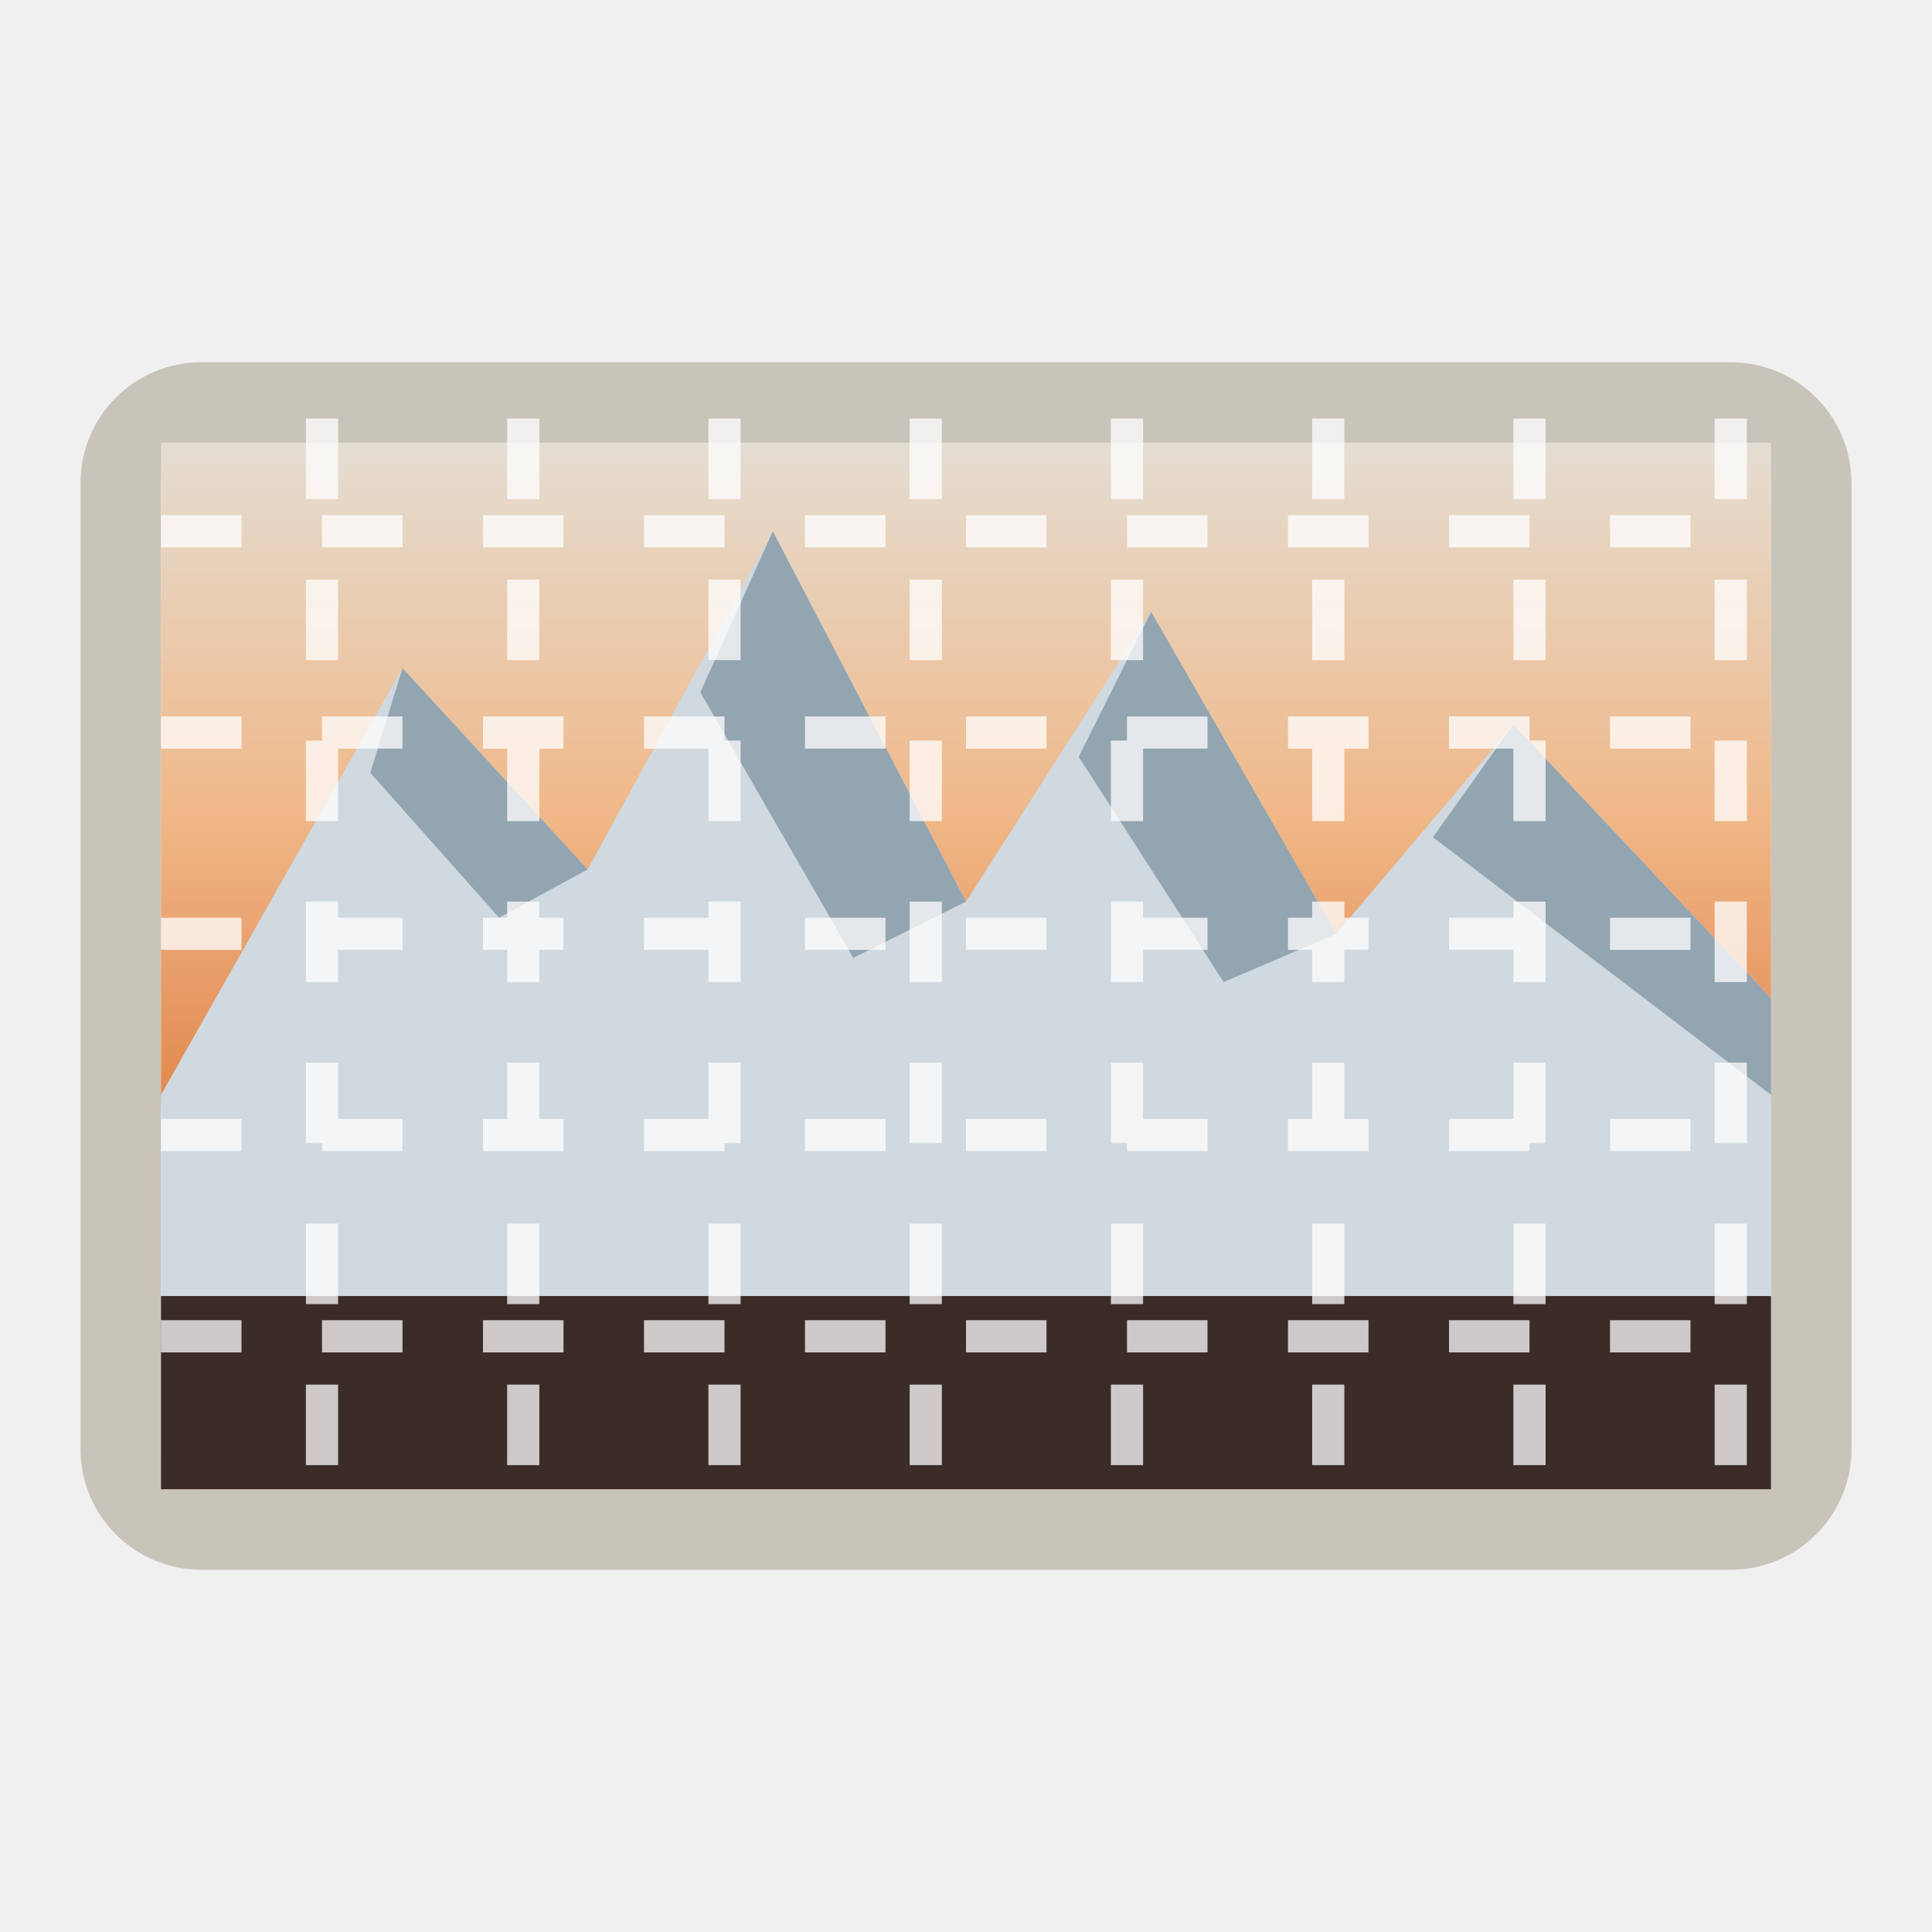
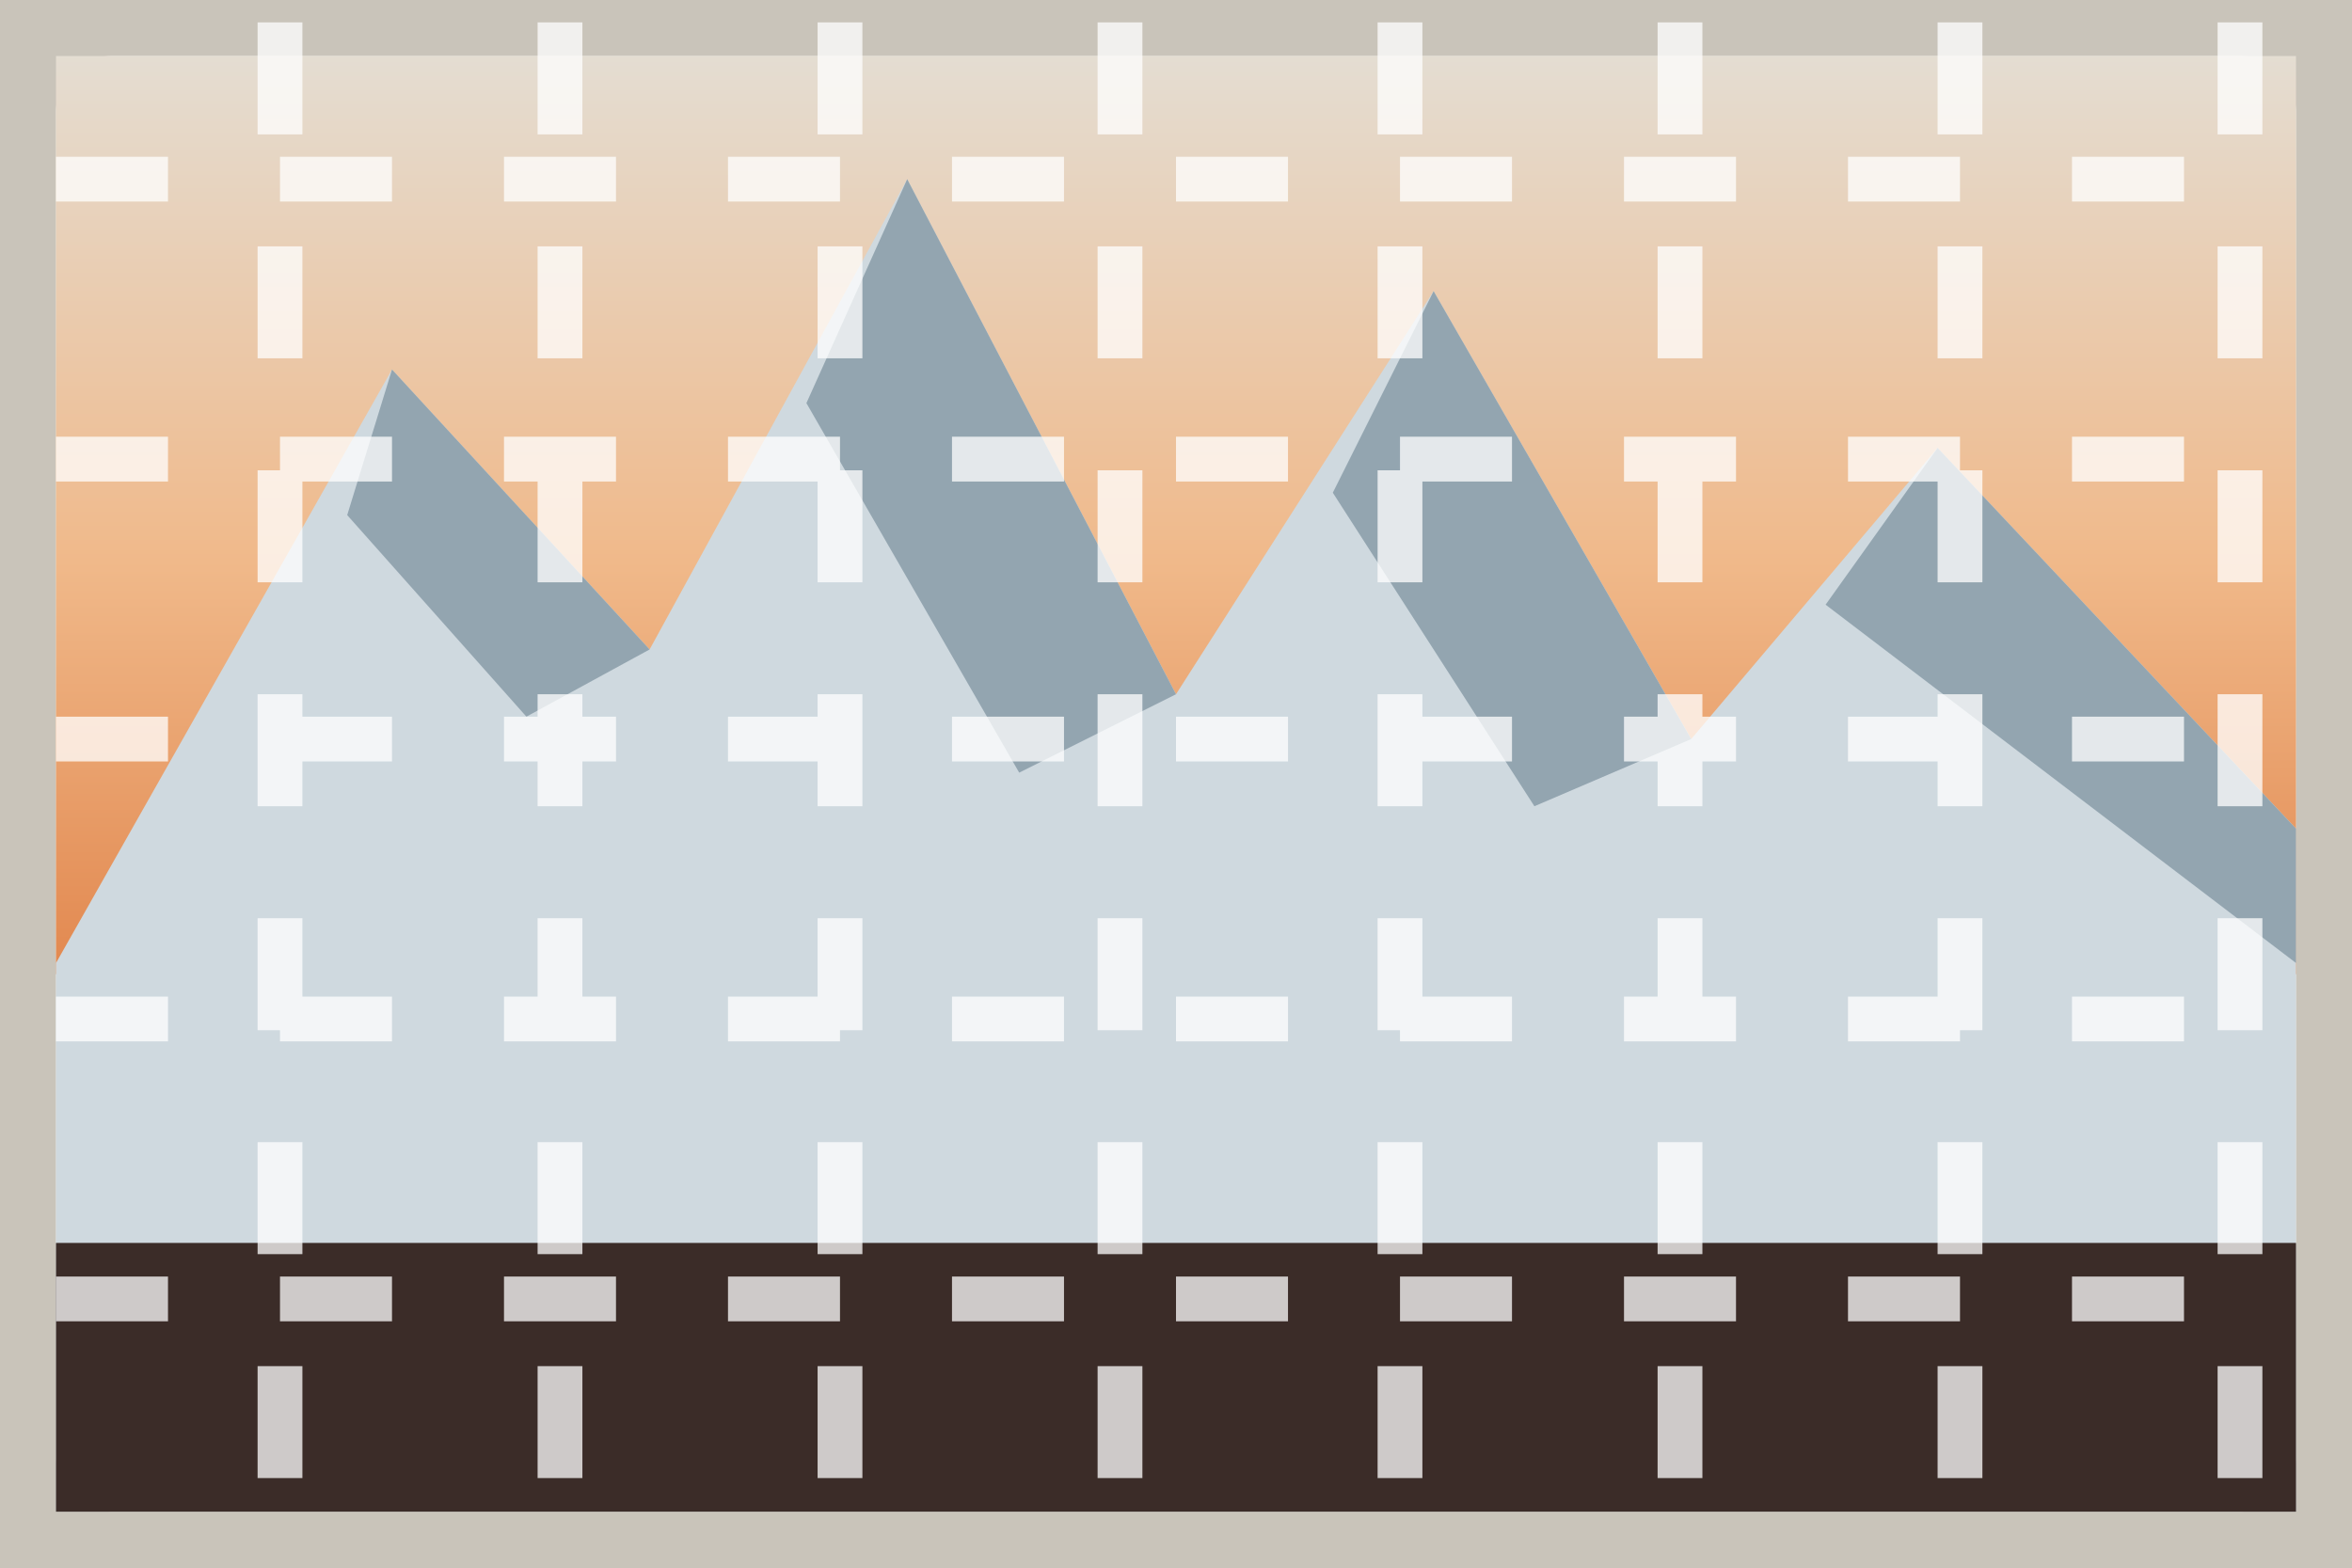
- <svg xmlns="http://www.w3.org/2000/svg" viewBox="0 0 24 24" width="24" height="24">
+ <svg xmlns="http://www.w3.org/2000/svg" viewBox="1.5 5 21 14" width="42" height="28">
  <rect x="1.5" y="5" width="21" height="14" rx="1" fill="#f2efe9" stroke="#c9c4ba" stroke-width="1" />
  <clipPath id="kc">
    <rect x="2" y="5" width="20" height="14" />
  </clipPath>
  <g clip-path="url(#kc)">
    <defs>
      <linearGradient id="kcsky" x1="0" y1="0" x2="0" y2="1">
        <stop offset="0" stop-color="#e4ddd2" />
        <stop offset="0.55" stop-color="#f0b98a" />
        <stop offset="1" stop-color="#e2884f" />
      </linearGradient>
    </defs>
    <rect x="2" y="5.5" width="20" height="8.2" fill="url(#kcsky)" />
    <path d="M2 13.6 5 8.3 7.3 10.8 9.6 6.6 12 11.2 14.3 7.6 16.6 11.6 18.8 9 22 12.4 22 18.5 2 18.5Z" fill="#cfd9df" />
    <path d="M5 8.3 7.3 10.8 6.2 11.4 4.6 9.6Z" fill="#93a5b0" />
    <path d="M9.6 6.6 12 11.2 10.6 11.9 8.7 8.6Z" fill="#93a5b0" />
    <path d="M14.3 7.6 16.6 11.6 15.2 12.2 13.4 9.4Z" fill="#93a5b0" />
    <path d="M18.8 9 22 12.4 22 13.6 17.8 10.4Z" fill="#93a5b0" />
    <rect x="2" y="16.1" width="20" height="2.4" fill="#3b2c28" />
  </g>
  <g clip-path="url(#kc)" stroke="#ffffff" stroke-opacity="0.75" stroke-width="0.4" stroke-dasharray="1 1">
    <path d="M2 6.6h20 M2 9.1h20 M2 11.6h20 M2 14.1h20 M2 16.6h20 M4.0 5.2v13.6 M6.5 5.2v13.6 M9.0 5.2v13.6 M11.5 5.2v13.6 M14.0 5.2v13.6 M16.5 5.2v13.6 M19.0 5.2v13.6 M21.5 5.2v13.6" />
  </g>
</svg>
